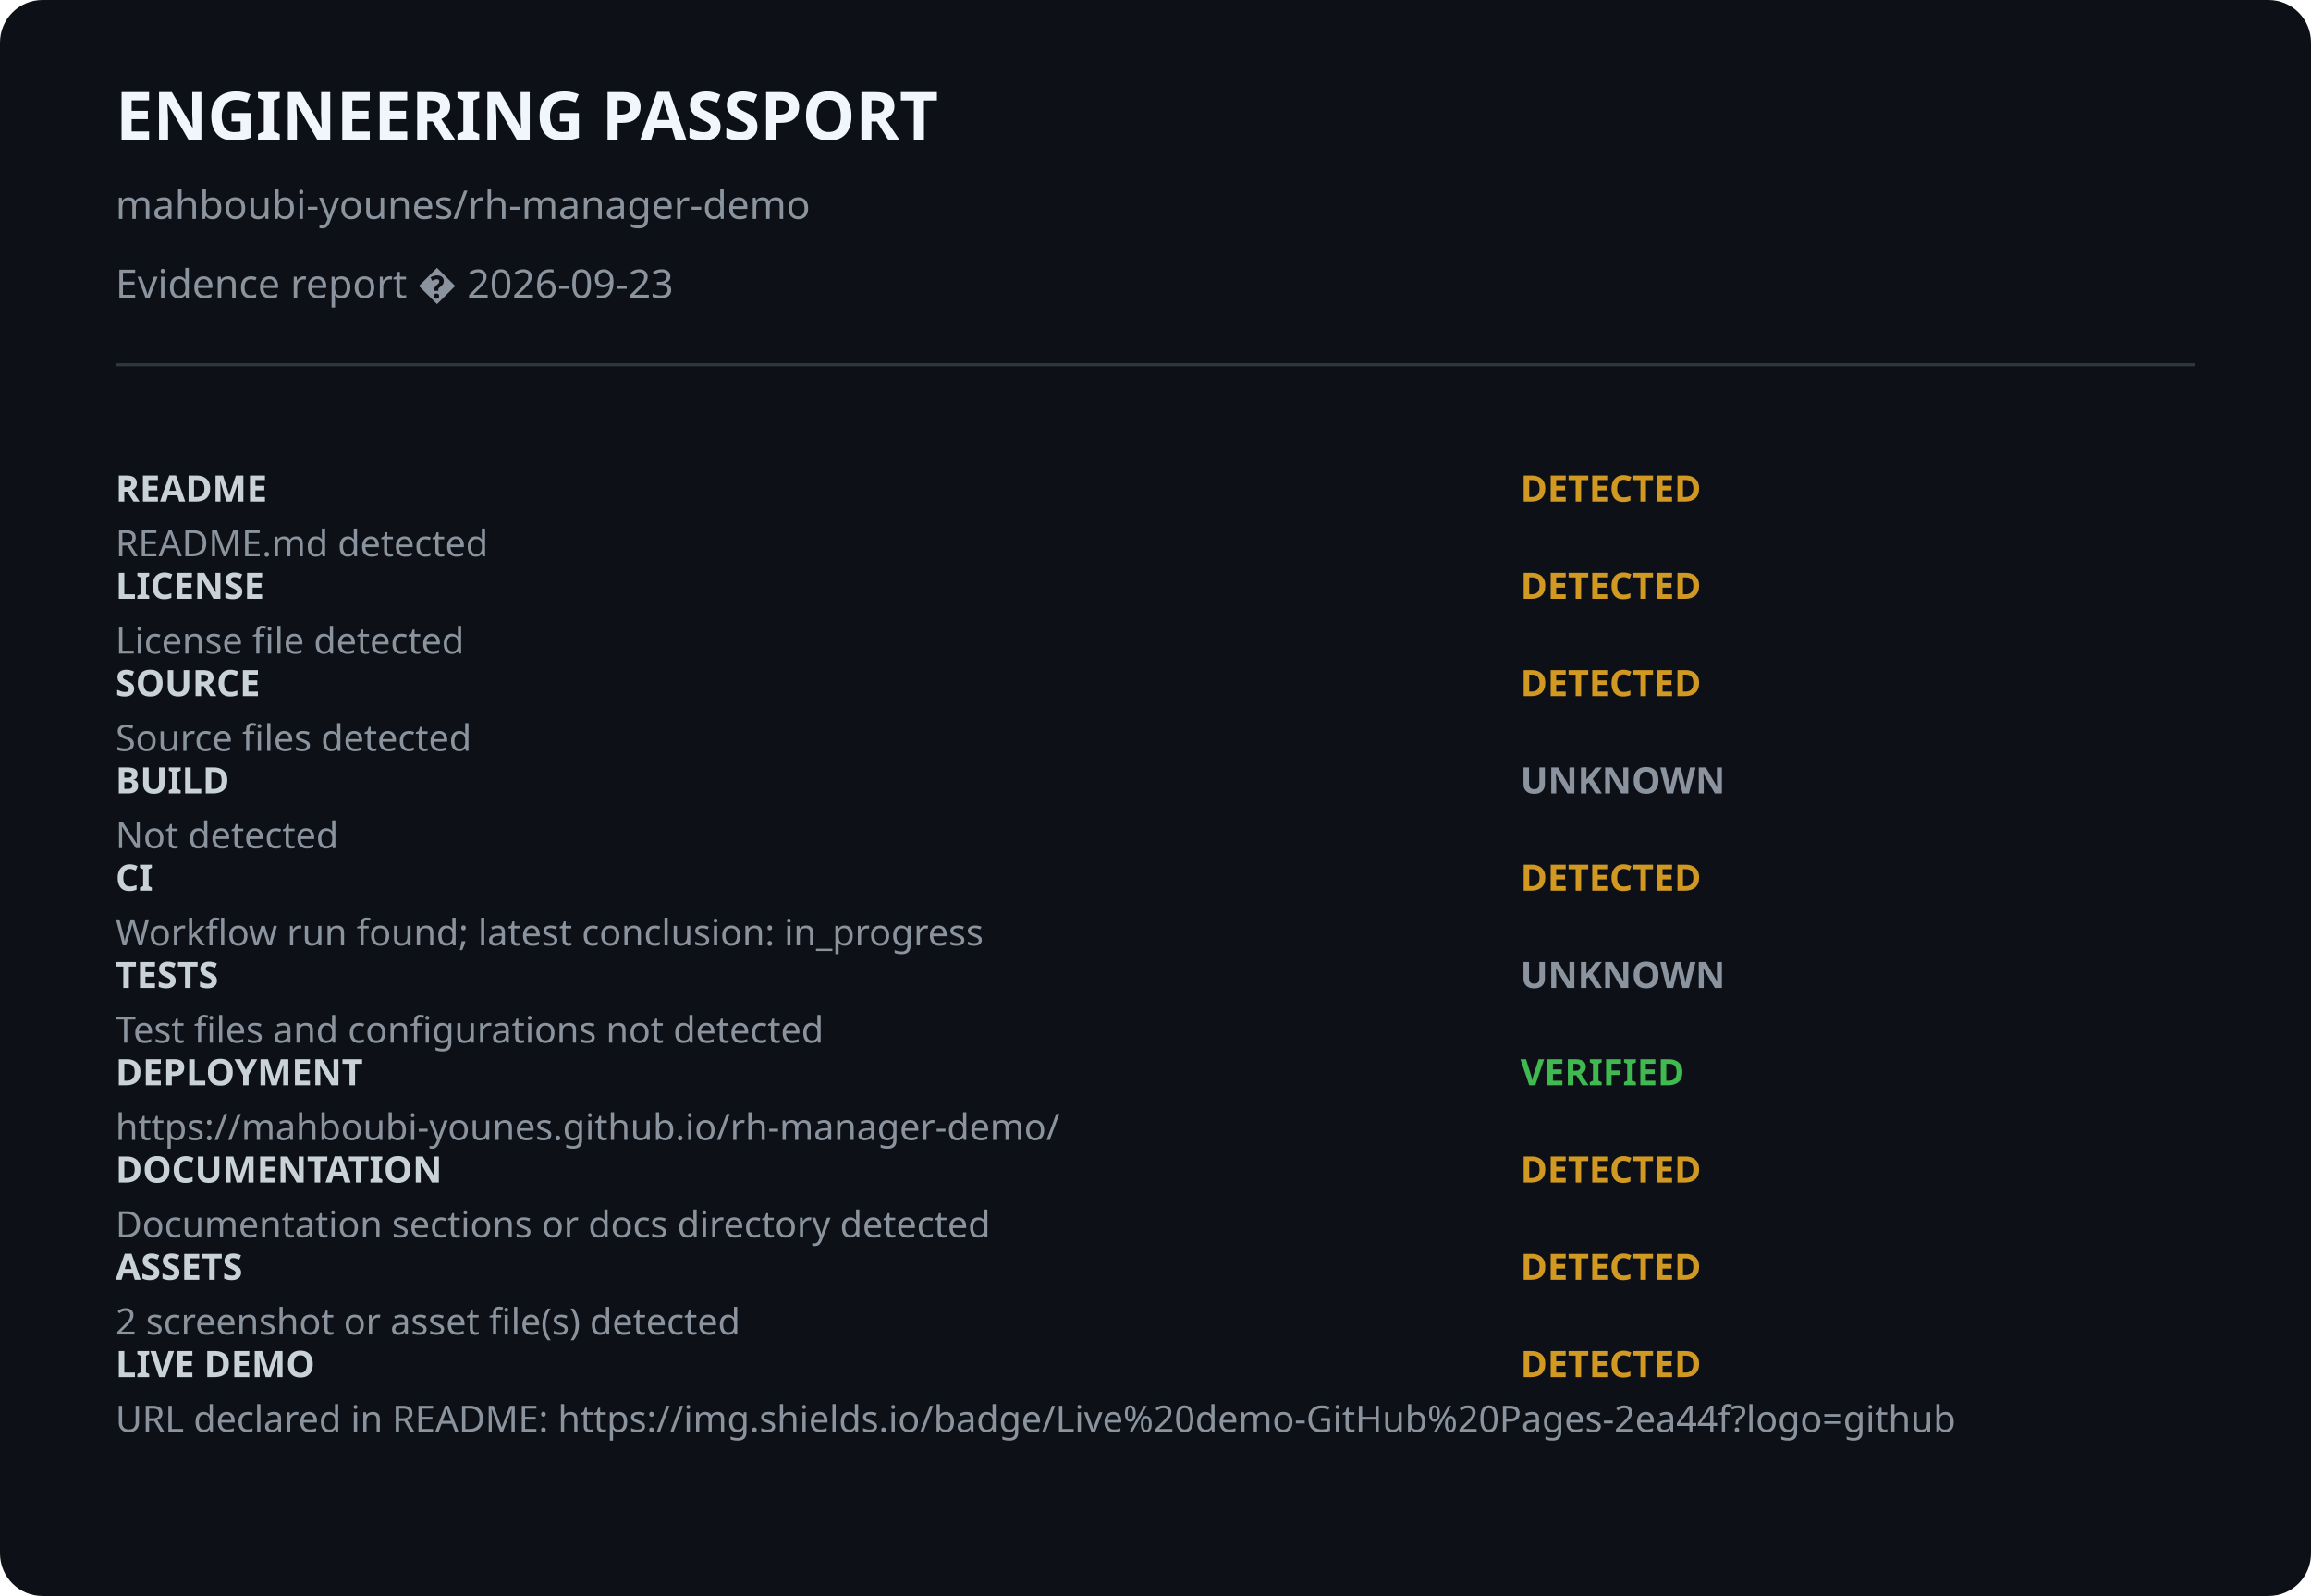
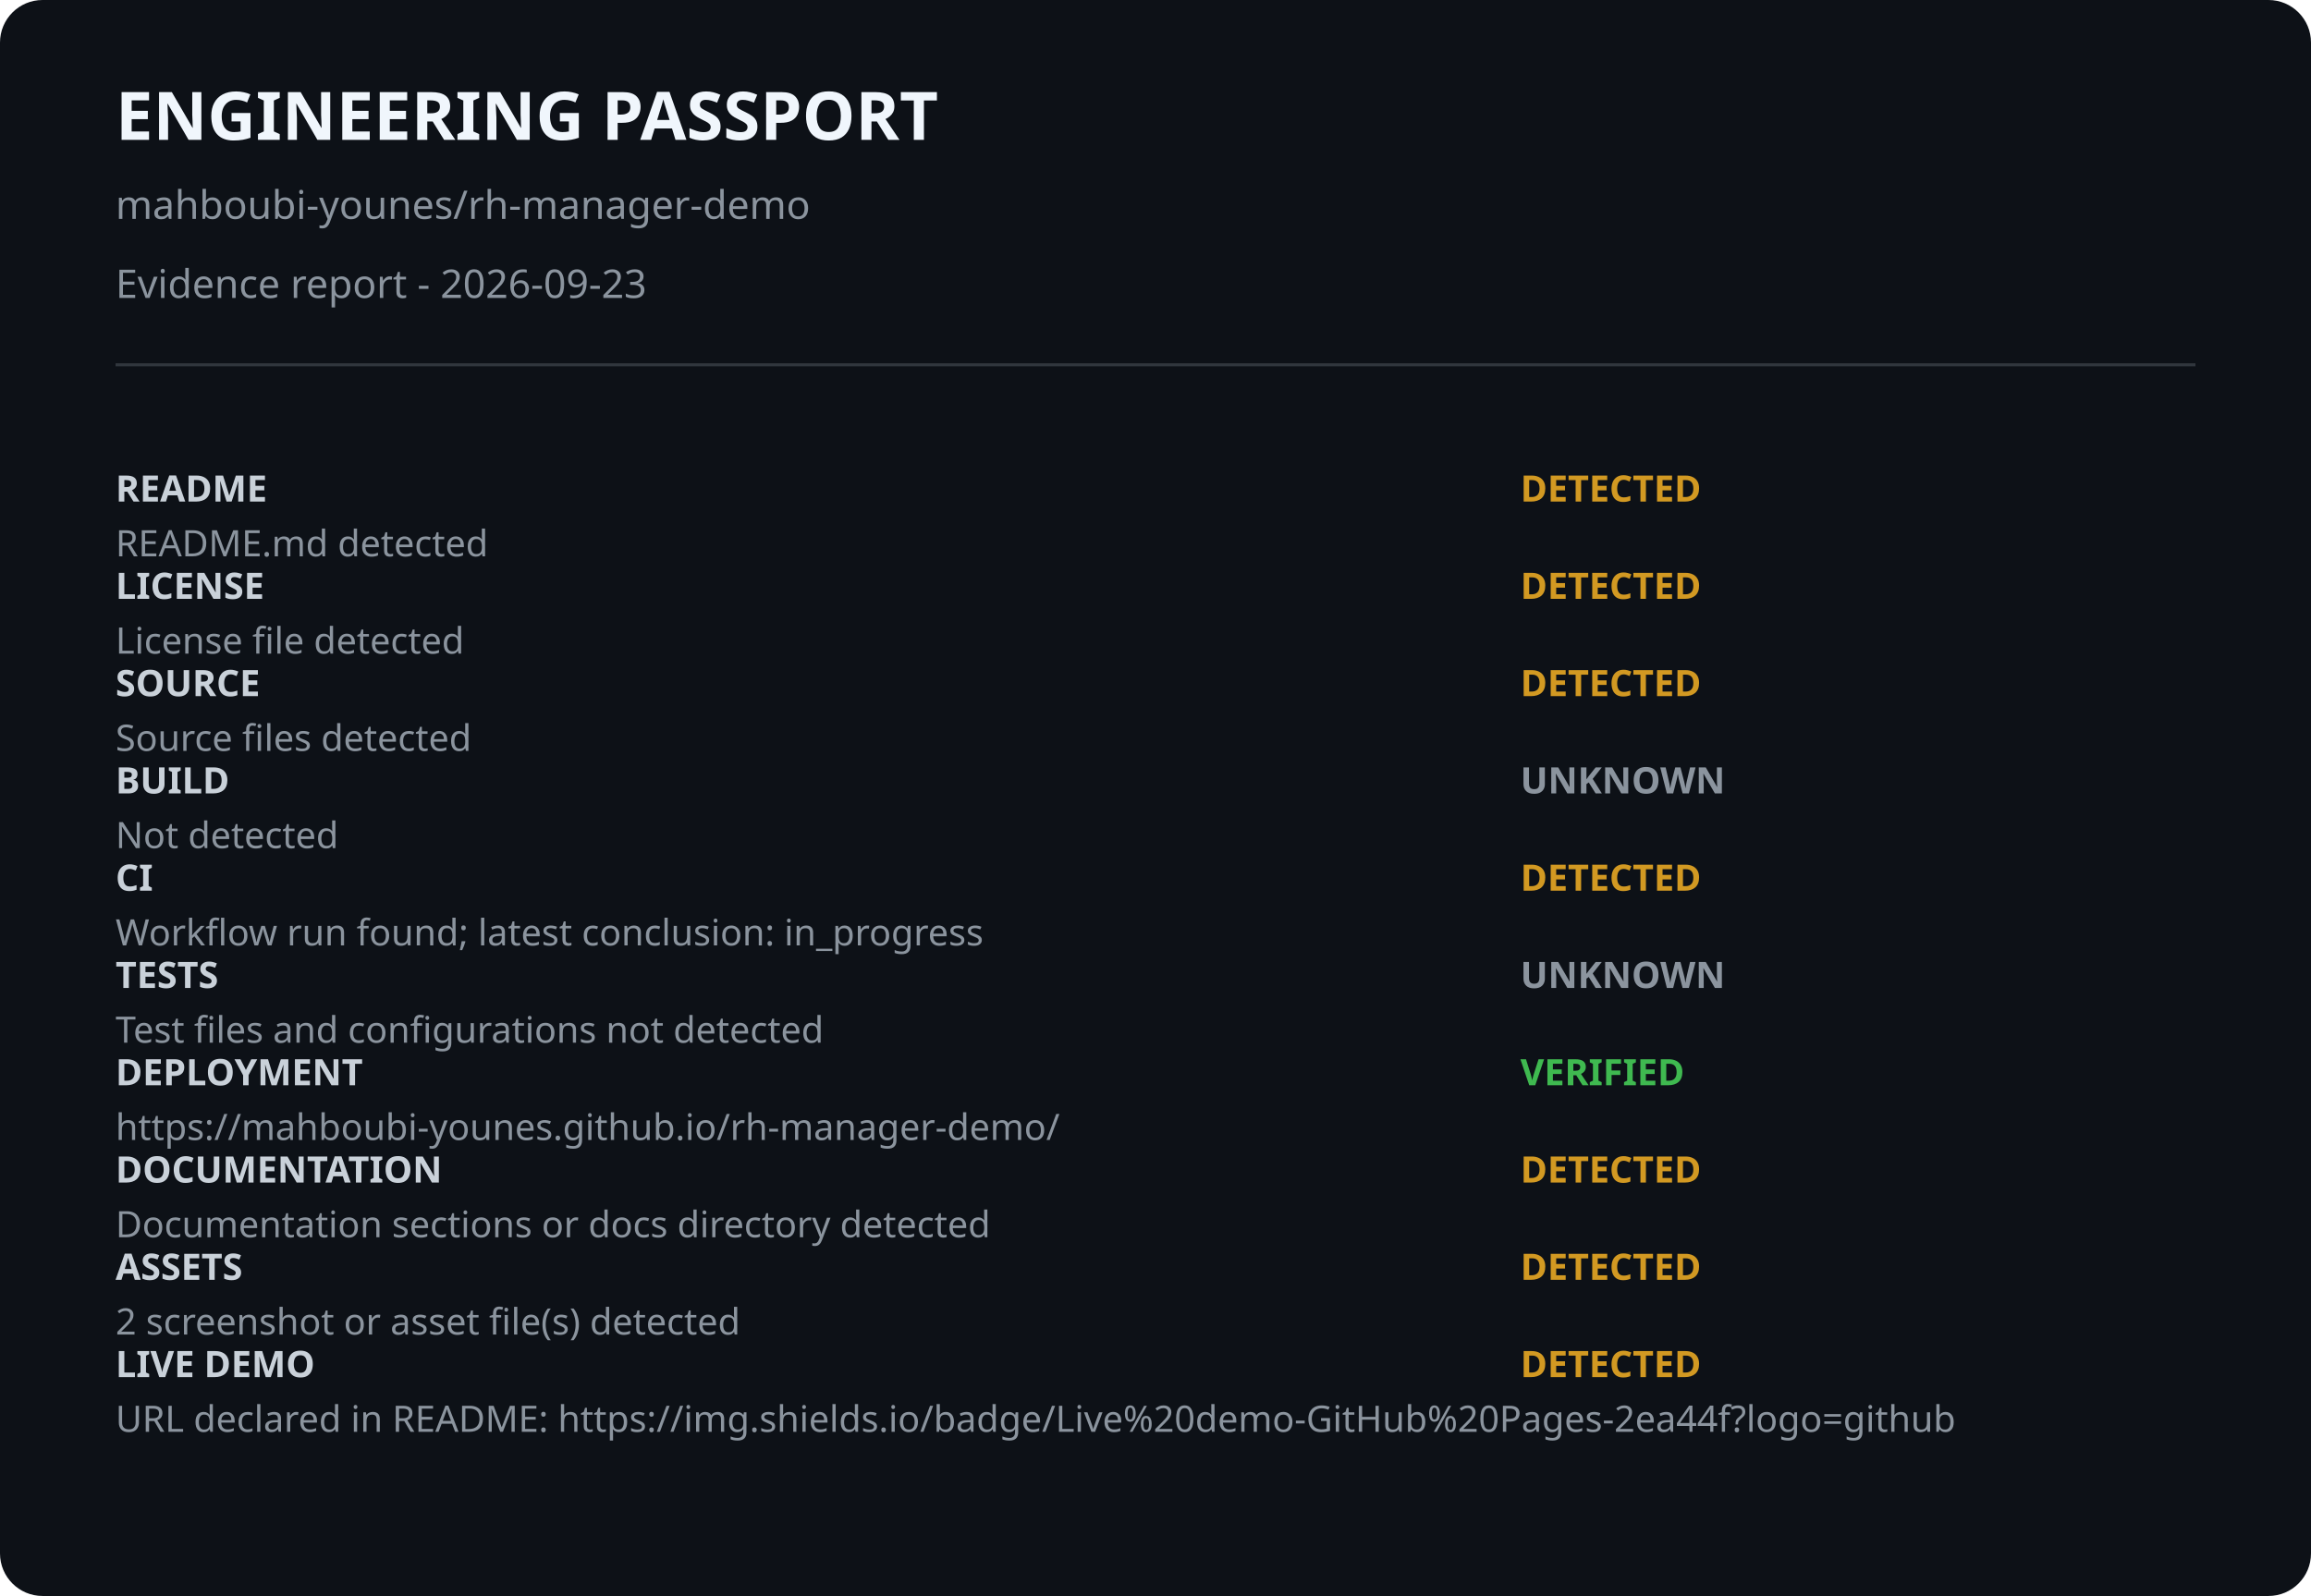
<svg xmlns="http://www.w3.org/2000/svg" width="760" height="525" viewBox="0 0 760 525">
  <style>.bg{fill:#0d1117}.title{fill:#f0f6fc;font:700 22px system-ui}.sub{fill:#8b949e;font:13px system-ui}.label{fill:#c9d1d9;font:600 12px ui-monospace}.detail{fill:#8b949e;font:12px system-ui}.state{font:700 12px ui-monospace}.verified{fill:#3fb950}.detected{fill:#d29922}.unknown{fill:#8b949e}.rule{stroke:#30363d}</style>
  <rect class="bg" width="100%" height="100%" rx="14" />
  <text x="38" y="46" class="title">ENGINEERING PASSPORT</text>
  <text x="38" y="72" class="sub">mahboubi-younes/rh-manager-demo</text>
-   <text x="38" y="98" class="sub">Evidence report � 2026-09-23</text>
+   <text x="38" y="98" class="sub">Evidence report - 2026-09-23</text>
  <line x1="38" y1="120" x2="722" y2="120" class="rule" />
  <text x="38" y="165" class="label">README</text>
  <text x="500" y="165" class="state detected">DETECTED</text>
  <text x="38" y="183" class="detail">README.md detected</text>
  <text x="38" y="197" class="label">LICENSE</text>
  <text x="500" y="197" class="state detected">DETECTED</text>
  <text x="38" y="215" class="detail">License file detected</text>
  <text x="38" y="229" class="label">SOURCE</text>
  <text x="500" y="229" class="state detected">DETECTED</text>
  <text x="38" y="247" class="detail">Source files detected</text>
  <text x="38" y="261" class="label">BUILD</text>
  <text x="500" y="261" class="state unknown">UNKNOWN</text>
  <text x="38" y="279" class="detail">Not detected</text>
  <text x="38" y="293" class="label">CI</text>
  <text x="500" y="293" class="state detected">DETECTED</text>
  <text x="38" y="311" class="detail">Workflow run found; latest conclusion: in_progress</text>
  <text x="38" y="325" class="label">TESTS</text>
  <text x="500" y="325" class="state unknown">UNKNOWN</text>
  <text x="38" y="343" class="detail">Test files and configurations not detected</text>
  <text x="38" y="357" class="label">DEPLOYMENT</text>
  <text x="500" y="357" class="state verified">VERIFIED</text>
  <text x="38" y="375" class="detail">https://mahboubi-younes.github.io/rh-manager-demo/</text>
  <text x="38" y="389" class="label">DOCUMENTATION</text>
  <text x="500" y="389" class="state detected">DETECTED</text>
  <text x="38" y="407" class="detail">Documentation sections or docs directory detected</text>
  <text x="38" y="421" class="label">ASSETS</text>
  <text x="500" y="421" class="state detected">DETECTED</text>
  <text x="38" y="439" class="detail">2 screenshot or asset file(s) detected</text>
  <text x="38" y="453" class="label">LIVE DEMO</text>
  <text x="500" y="453" class="state detected">DETECTED</text>
  <text x="38" y="471" class="detail">URL declared in README: https://img.shields.io/badge/Live%20demo-GitHub%20Pages-2ea44f?logo=github</text>
</svg>
